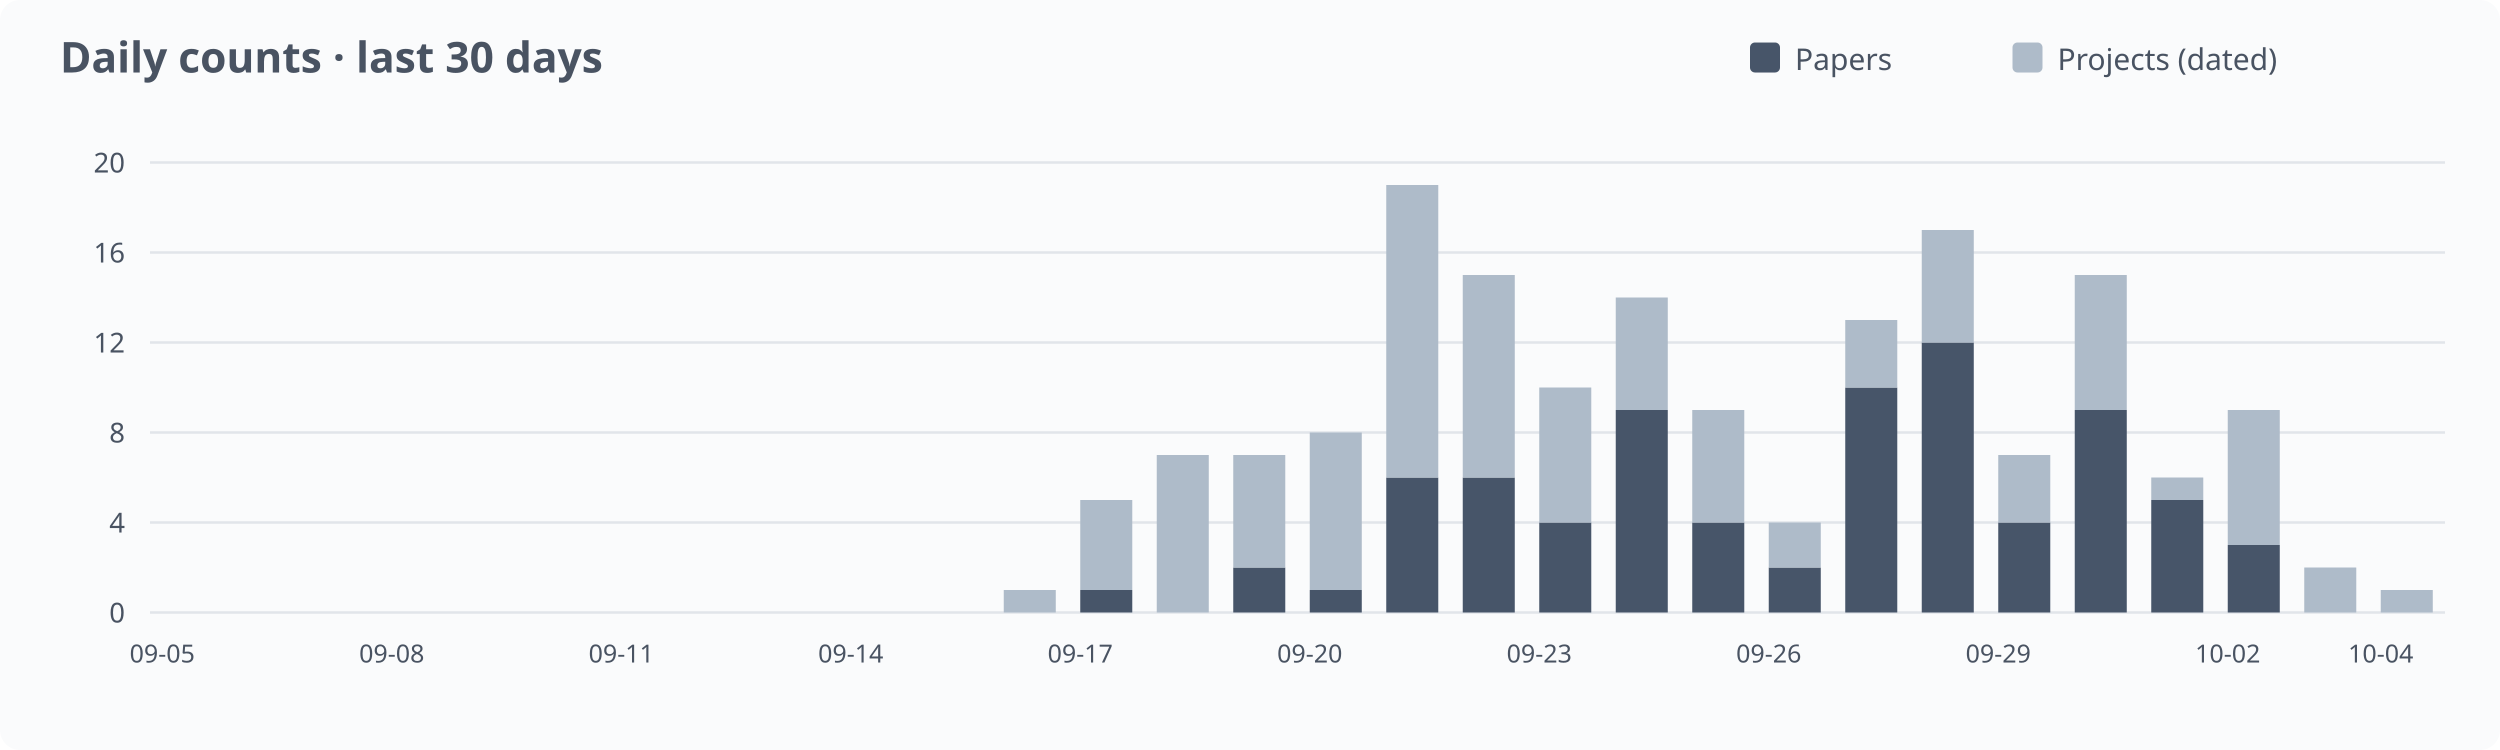
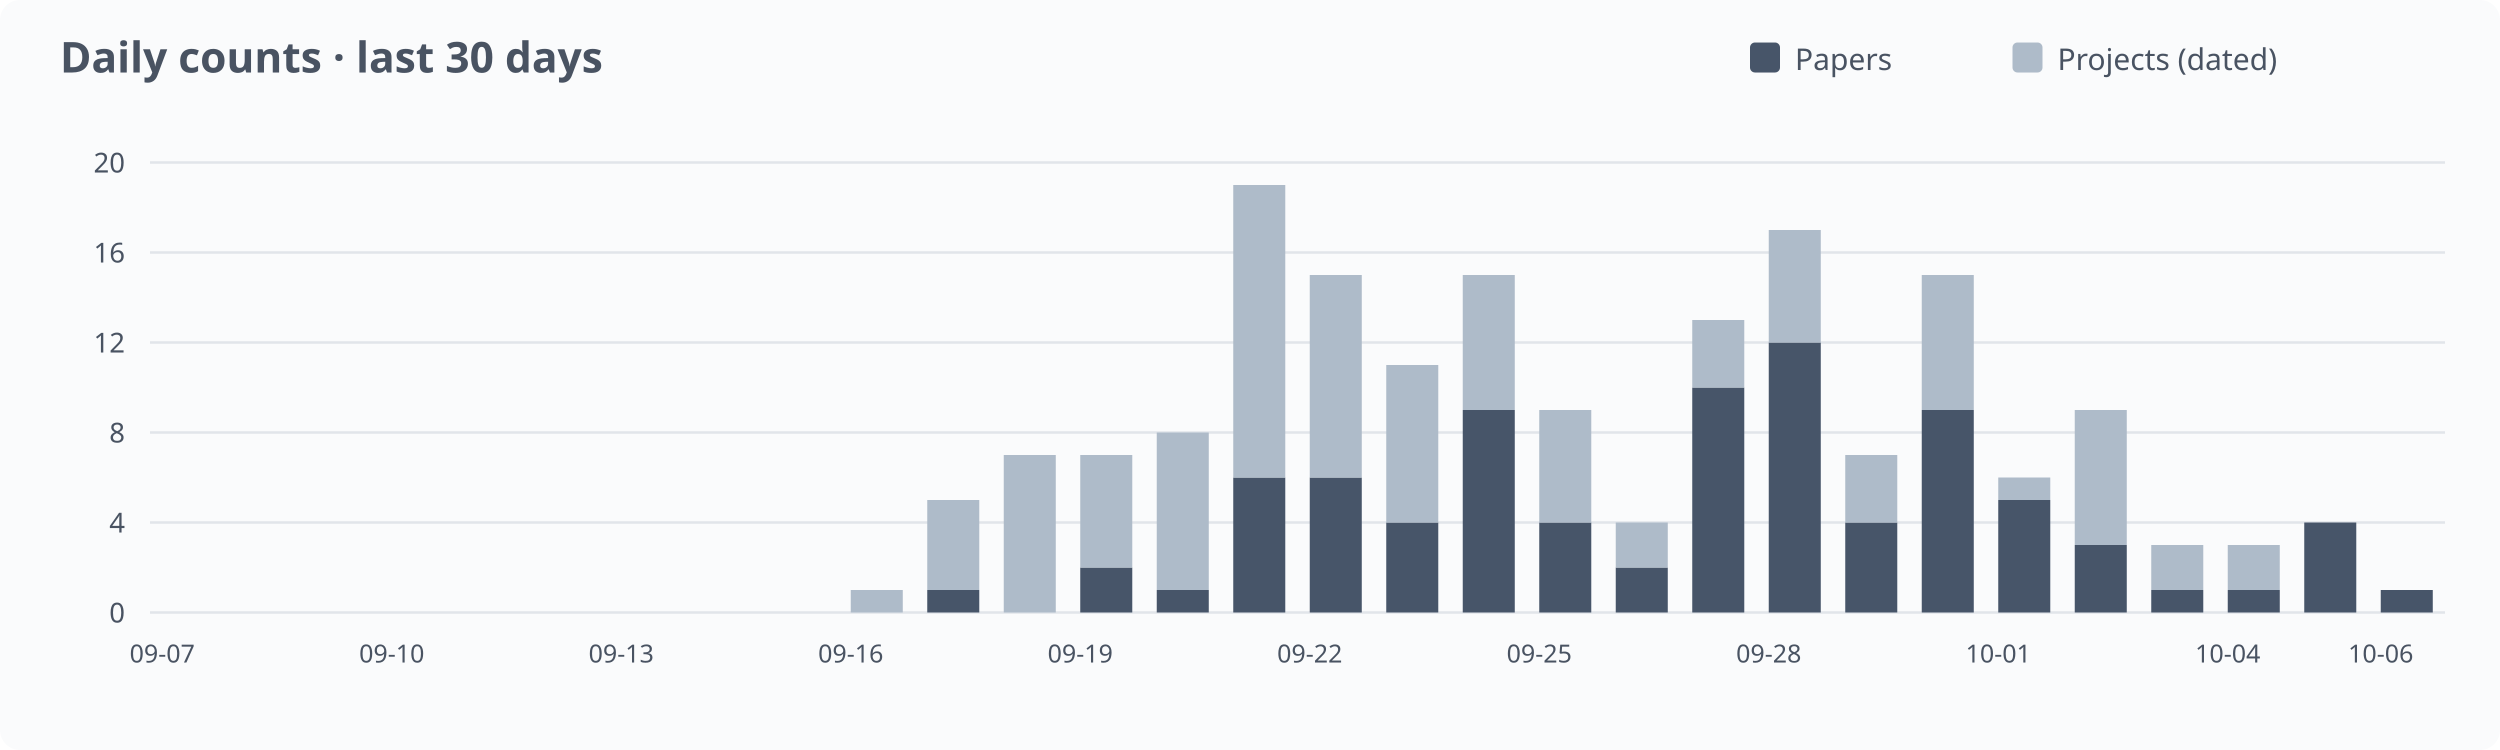
<svg xmlns="http://www.w3.org/2000/svg" width="1000" height="300" viewBox="0 0 1000 300" role="img" aria-labelledby="title desc">
  <rect width="100%" height="100%" rx="8" fill="#fafbfc" />
  <g font-family="system-ui,sans-serif" fill="#495362">
    <text x="24" y="29" font-size="17" font-weight="600">Daily counts · last 30 days</text>
    <rect x="700" y="17" width="12" height="12" rx="2" fill="#475569" />
    <text x="718" y="28" font-size="12">Papers</text>
    <rect x="805" y="17" width="12" height="12" rx="2" fill="#aebbc9" />
    <text x="823" y="28" font-size="12">Projects (dated)</text>
    <path d="M60 245.0H978" stroke="#e1e5ea" />
    <text x="50" y="249.0" text-anchor="end" font-size="11">0</text>
    <path d="M60 209.0H978" stroke="#e1e5ea" />
    <text x="50" y="213.0" text-anchor="end" font-size="11">4</text>
    <path d="M60 173.0H978" stroke="#e1e5ea" />
    <text x="50" y="177.0" text-anchor="end" font-size="11">8</text>
    <path d="M60 137.0H978" stroke="#e1e5ea" />
    <text x="50" y="141.0" text-anchor="end" font-size="11">12</text>
    <path d="M60 101.0H978" stroke="#e1e5ea" />
    <text x="50" y="105.0" text-anchor="end" font-size="11">16</text>
    <path d="M60 65.0H978" stroke="#e1e5ea" />
    <text x="50" y="69.0" text-anchor="end" font-size="11">20</text>
    <rect x="64.90" y="245.00" width="20.81" height="0.00" fill="#475569" />
    <rect x="64.90" y="245.00" width="20.81" height="0.00" fill="#aebbc9" />
-     <text x="64.90" y="265" text-anchor="middle" font-size="10">09-05</text>
+     <text x="64.90" y="265" text-anchor="middle" font-size="10">09-07</text>
    <rect x="95.50" y="245.00" width="20.81" height="0.00" fill="#475569" />
    <rect x="95.50" y="245.00" width="20.81" height="0.00" fill="#aebbc9" />
    <rect x="126.10" y="245.00" width="20.81" height="0.00" fill="#475569" />
    <rect x="126.10" y="245.00" width="20.81" height="0.00" fill="#aebbc9" />
    <rect x="156.70" y="245.00" width="20.81" height="0.00" fill="#475569" />
    <rect x="156.70" y="245.00" width="20.81" height="0.00" fill="#aebbc9" />
-     <text x="156.70" y="265" text-anchor="middle" font-size="10">09-08</text>
+     <text x="156.70" y="265" text-anchor="middle" font-size="10">09-10</text>
    <rect x="187.30" y="245.00" width="20.81" height="0.00" fill="#475569" />
    <rect x="187.30" y="245.00" width="20.81" height="0.00" fill="#aebbc9" />
    <rect x="217.90" y="245.00" width="20.81" height="0.00" fill="#475569" />
    <rect x="217.90" y="245.00" width="20.81" height="0.00" fill="#aebbc9" />
    <rect x="248.50" y="245.00" width="20.81" height="0.00" fill="#475569" />
    <rect x="248.50" y="245.00" width="20.81" height="0.00" fill="#aebbc9" />
-     <text x="248.50" y="265" text-anchor="middle" font-size="10">09-11</text>
+     <text x="248.50" y="265" text-anchor="middle" font-size="10">09-13</text>
    <rect x="279.10" y="245.00" width="20.81" height="0.00" fill="#475569" />
    <rect x="279.10" y="245.00" width="20.81" height="0.00" fill="#aebbc9" />
    <rect x="309.70" y="245.00" width="20.81" height="0.00" fill="#475569" />
    <rect x="309.70" y="245.00" width="20.81" height="0.00" fill="#aebbc9" />
    <rect x="340.30" y="245.00" width="20.81" height="0.00" fill="#475569" />
-     <rect x="340.30" y="245.00" width="20.81" height="0.00" fill="#aebbc9" />
-     <text x="340.30" y="265" text-anchor="middle" font-size="10">09-14</text>
-     <rect x="370.90" y="245.00" width="20.81" height="0.00" fill="#475569" />
-     <rect x="370.90" y="245.00" width="20.81" height="0.00" fill="#aebbc9" />
+     <rect x="340.30" y="236.00" width="20.81" height="9.00" fill="#aebbc9" />
+     <text x="340.30" y="265" text-anchor="middle" font-size="10">09-16</text>
+     <rect x="370.90" y="236.00" width="20.81" height="9.00" fill="#475569" />
+     <rect x="370.90" y="200.00" width="20.81" height="36.00" fill="#aebbc9" />
    <rect x="401.50" y="245.00" width="20.81" height="0.00" fill="#475569" />
-     <rect x="401.50" y="236.00" width="20.81" height="9.00" fill="#aebbc9" />
-     <rect x="432.10" y="236.00" width="20.81" height="9.00" fill="#475569" />
-     <rect x="432.10" y="200.00" width="20.81" height="36.00" fill="#aebbc9" />
-     <text x="432.10" y="265" text-anchor="middle" font-size="10">09-17</text>
-     <rect x="462.70" y="245.00" width="20.81" height="0.00" fill="#475569" />
-     <rect x="462.70" y="182.00" width="20.81" height="63.00" fill="#aebbc9" />
-     <rect x="493.30" y="227.00" width="20.81" height="18.00" fill="#475569" />
-     <rect x="493.30" y="182.00" width="20.81" height="45.00" fill="#aebbc9" />
-     <rect x="523.90" y="236.00" width="20.81" height="9.00" fill="#475569" />
-     <rect x="523.90" y="173.00" width="20.81" height="63.00" fill="#aebbc9" />
-     <text x="523.90" y="265" text-anchor="middle" font-size="10">09-20</text>
-     <rect x="554.50" y="191.00" width="20.81" height="54.00" fill="#475569" />
-     <rect x="554.50" y="74.00" width="20.81" height="117.00" fill="#aebbc9" />
-     <rect x="585.10" y="191.00" width="20.81" height="54.00" fill="#475569" />
-     <rect x="585.10" y="110.00" width="20.81" height="81.00" fill="#aebbc9" />
+     <rect x="401.50" y="182.00" width="20.81" height="63.00" fill="#aebbc9" />
+     <rect x="432.10" y="227.00" width="20.81" height="18.00" fill="#475569" />
+     <rect x="432.10" y="182.00" width="20.81" height="45.00" fill="#aebbc9" />
+     <text x="432.10" y="265" text-anchor="middle" font-size="10">09-19</text>
+     <rect x="462.70" y="236.00" width="20.81" height="9.00" fill="#475569" />
+     <rect x="462.70" y="173.00" width="20.81" height="63.00" fill="#aebbc9" />
+     <rect x="493.30" y="191.00" width="20.81" height="54.00" fill="#475569" />
+     <rect x="493.30" y="74.00" width="20.81" height="117.00" fill="#aebbc9" />
+     <rect x="523.90" y="191.00" width="20.81" height="54.00" fill="#475569" />
+     <rect x="523.90" y="110.00" width="20.81" height="81.00" fill="#aebbc9" />
+     <text x="523.90" y="265" text-anchor="middle" font-size="10">09-22</text>
+     <rect x="554.50" y="209.00" width="20.81" height="36.00" fill="#475569" />
+     <rect x="554.50" y="146.00" width="20.81" height="63.00" fill="#aebbc9" />
+     <rect x="585.10" y="164.00" width="20.81" height="81.00" fill="#475569" />
+     <rect x="585.10" y="110.00" width="20.81" height="54.00" fill="#aebbc9" />
    <rect x="615.70" y="209.00" width="20.81" height="36.00" fill="#475569" />
-     <rect x="615.70" y="155.00" width="20.81" height="54.00" fill="#aebbc9" />
-     <text x="615.70" y="265" text-anchor="middle" font-size="10">09-23</text>
-     <rect x="646.30" y="164.00" width="20.81" height="81.00" fill="#475569" />
-     <rect x="646.30" y="119.00" width="20.81" height="45.00" fill="#aebbc9" />
-     <rect x="676.90" y="209.00" width="20.81" height="36.00" fill="#475569" />
-     <rect x="676.90" y="164.00" width="20.81" height="45.00" fill="#aebbc9" />
-     <rect x="707.50" y="227.00" width="20.81" height="18.00" fill="#475569" />
-     <rect x="707.50" y="209.00" width="20.81" height="18.00" fill="#aebbc9" />
-     <text x="707.50" y="265" text-anchor="middle" font-size="10">09-26</text>
-     <rect x="738.10" y="155.00" width="20.81" height="90.00" fill="#475569" />
-     <rect x="738.10" y="128.00" width="20.81" height="27.00" fill="#aebbc9" />
-     <rect x="768.70" y="137.00" width="20.81" height="108.00" fill="#475569" />
-     <rect x="768.70" y="92.00" width="20.81" height="45.00" fill="#aebbc9" />
-     <rect x="799.30" y="209.00" width="20.81" height="36.00" fill="#475569" />
-     <rect x="799.30" y="182.00" width="20.81" height="27.00" fill="#aebbc9" />
-     <text x="799.30" y="265" text-anchor="middle" font-size="10">09-29</text>
-     <rect x="829.90" y="164.00" width="20.81" height="81.00" fill="#475569" />
-     <rect x="829.90" y="110.00" width="20.81" height="54.00" fill="#aebbc9" />
-     <rect x="860.50" y="200.00" width="20.81" height="45.00" fill="#475569" />
-     <rect x="860.50" y="191.00" width="20.81" height="9.00" fill="#aebbc9" />
-     <rect x="891.10" y="218.00" width="20.81" height="27.00" fill="#475569" />
-     <rect x="891.10" y="164.00" width="20.81" height="54.00" fill="#aebbc9" />
-     <text x="891.10" y="265" text-anchor="middle" font-size="10">10-02</text>
-     <rect x="921.70" y="245.00" width="20.81" height="0.00" fill="#475569" />
-     <rect x="921.70" y="227.00" width="20.81" height="18.00" fill="#aebbc9" />
-     <rect x="952.30" y="245.00" width="20.81" height="0.00" fill="#475569" />
-     <rect x="952.30" y="236.00" width="20.81" height="9.00" fill="#aebbc9" />
-     <text x="952.30" y="265" text-anchor="middle" font-size="10">10-04</text>
+     <rect x="615.70" y="164.00" width="20.81" height="45.00" fill="#aebbc9" />
+     <text x="615.70" y="265" text-anchor="middle" font-size="10">09-25</text>
+     <rect x="646.30" y="227.00" width="20.81" height="18.00" fill="#475569" />
+     <rect x="646.30" y="209.00" width="20.81" height="18.00" fill="#aebbc9" />
+     <rect x="676.90" y="155.00" width="20.81" height="90.00" fill="#475569" />
+     <rect x="676.90" y="128.00" width="20.81" height="27.00" fill="#aebbc9" />
+     <rect x="707.50" y="137.00" width="20.81" height="108.00" fill="#475569" />
+     <rect x="707.50" y="92.00" width="20.81" height="45.00" fill="#aebbc9" />
+     <text x="707.50" y="265" text-anchor="middle" font-size="10">09-28</text>
+     <rect x="738.10" y="209.00" width="20.81" height="36.00" fill="#475569" />
+     <rect x="738.10" y="182.00" width="20.81" height="27.00" fill="#aebbc9" />
+     <rect x="768.70" y="164.00" width="20.81" height="81.00" fill="#475569" />
+     <rect x="768.70" y="110.00" width="20.81" height="54.00" fill="#aebbc9" />
+     <rect x="799.30" y="200.00" width="20.81" height="45.00" fill="#475569" />
+     <rect x="799.30" y="191.00" width="20.81" height="9.00" fill="#aebbc9" />
+     <text x="799.30" y="265" text-anchor="middle" font-size="10">10-01</text>
+     <rect x="829.90" y="218.00" width="20.81" height="27.00" fill="#475569" />
+     <rect x="829.90" y="164.00" width="20.81" height="54.00" fill="#aebbc9" />
+     <rect x="860.50" y="236.00" width="20.81" height="9.00" fill="#475569" />
+     <rect x="860.50" y="218.00" width="20.81" height="18.00" fill="#aebbc9" />
+     <rect x="891.10" y="236.00" width="20.81" height="9.00" fill="#475569" />
+     <rect x="891.10" y="218.00" width="20.81" height="18.00" fill="#aebbc9" />
+     <text x="891.10" y="265" text-anchor="middle" font-size="10">10-04</text>
+     <rect x="921.70" y="209.00" width="20.81" height="36.00" fill="#475569" />
+     <rect x="921.70" y="209.00" width="20.81" height="0.00" fill="#aebbc9" />
+     <rect x="952.30" y="236.00" width="20.81" height="9.00" fill="#475569" />
+     <rect x="952.30" y="236.00" width="20.81" height="0.00" fill="#aebbc9" />
+     <text x="952.30" y="265" text-anchor="middle" font-size="10">10-06</text>
  </g>
</svg>
